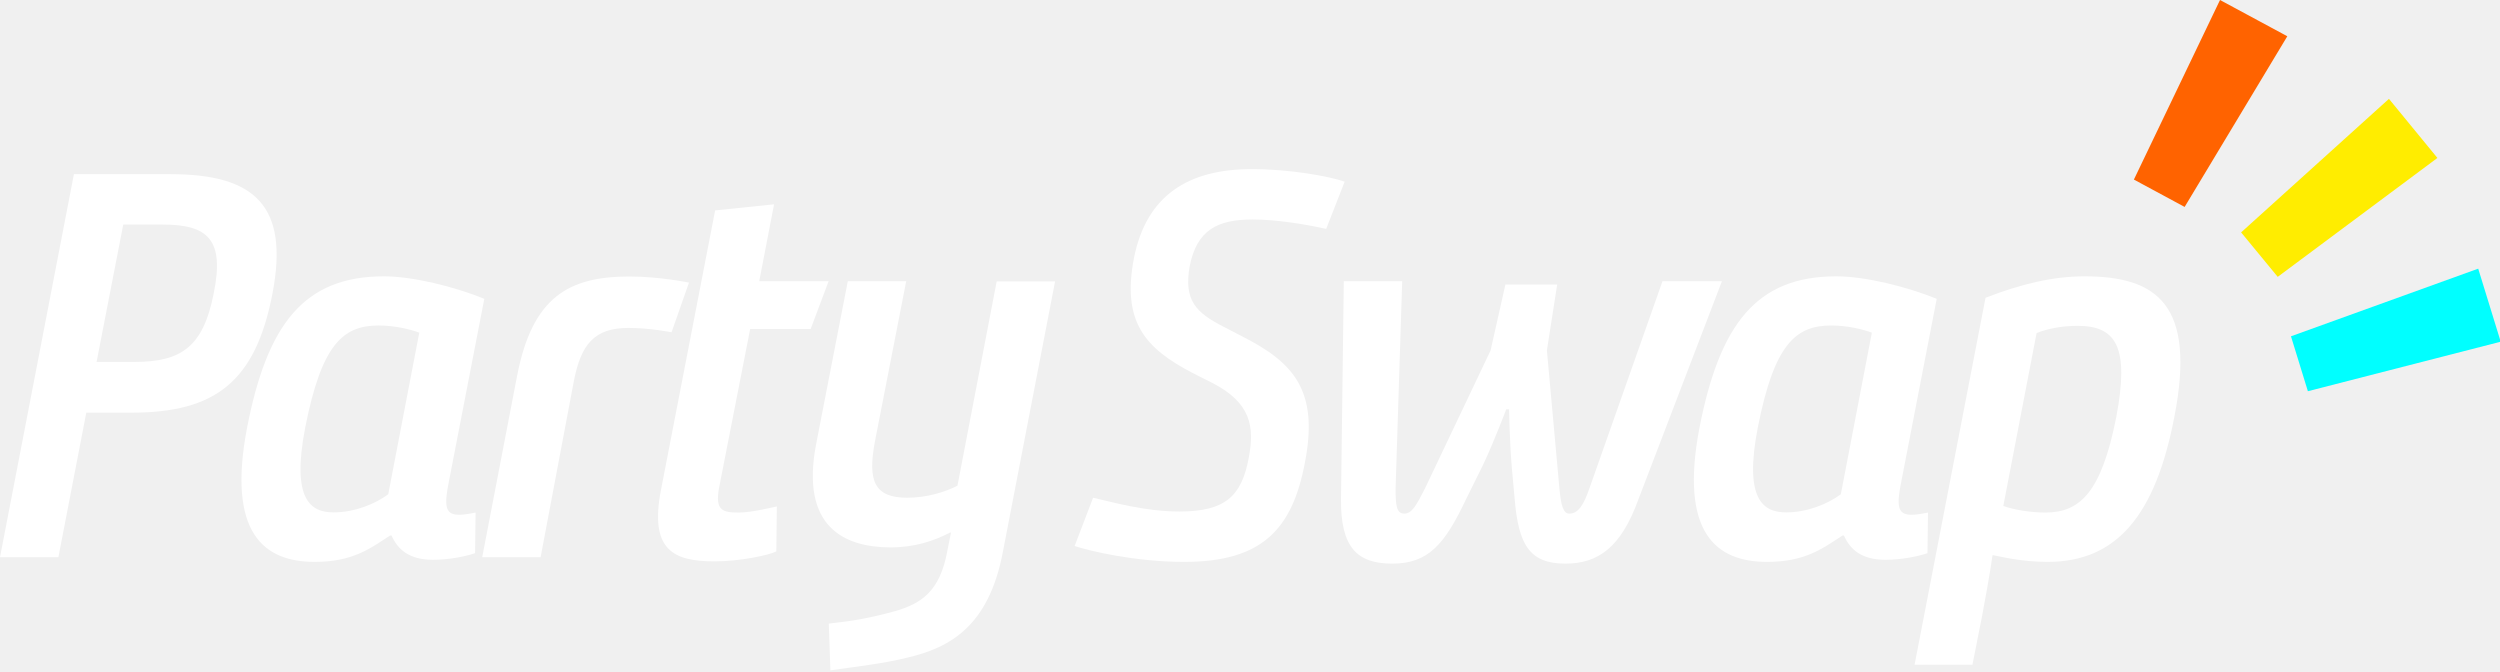
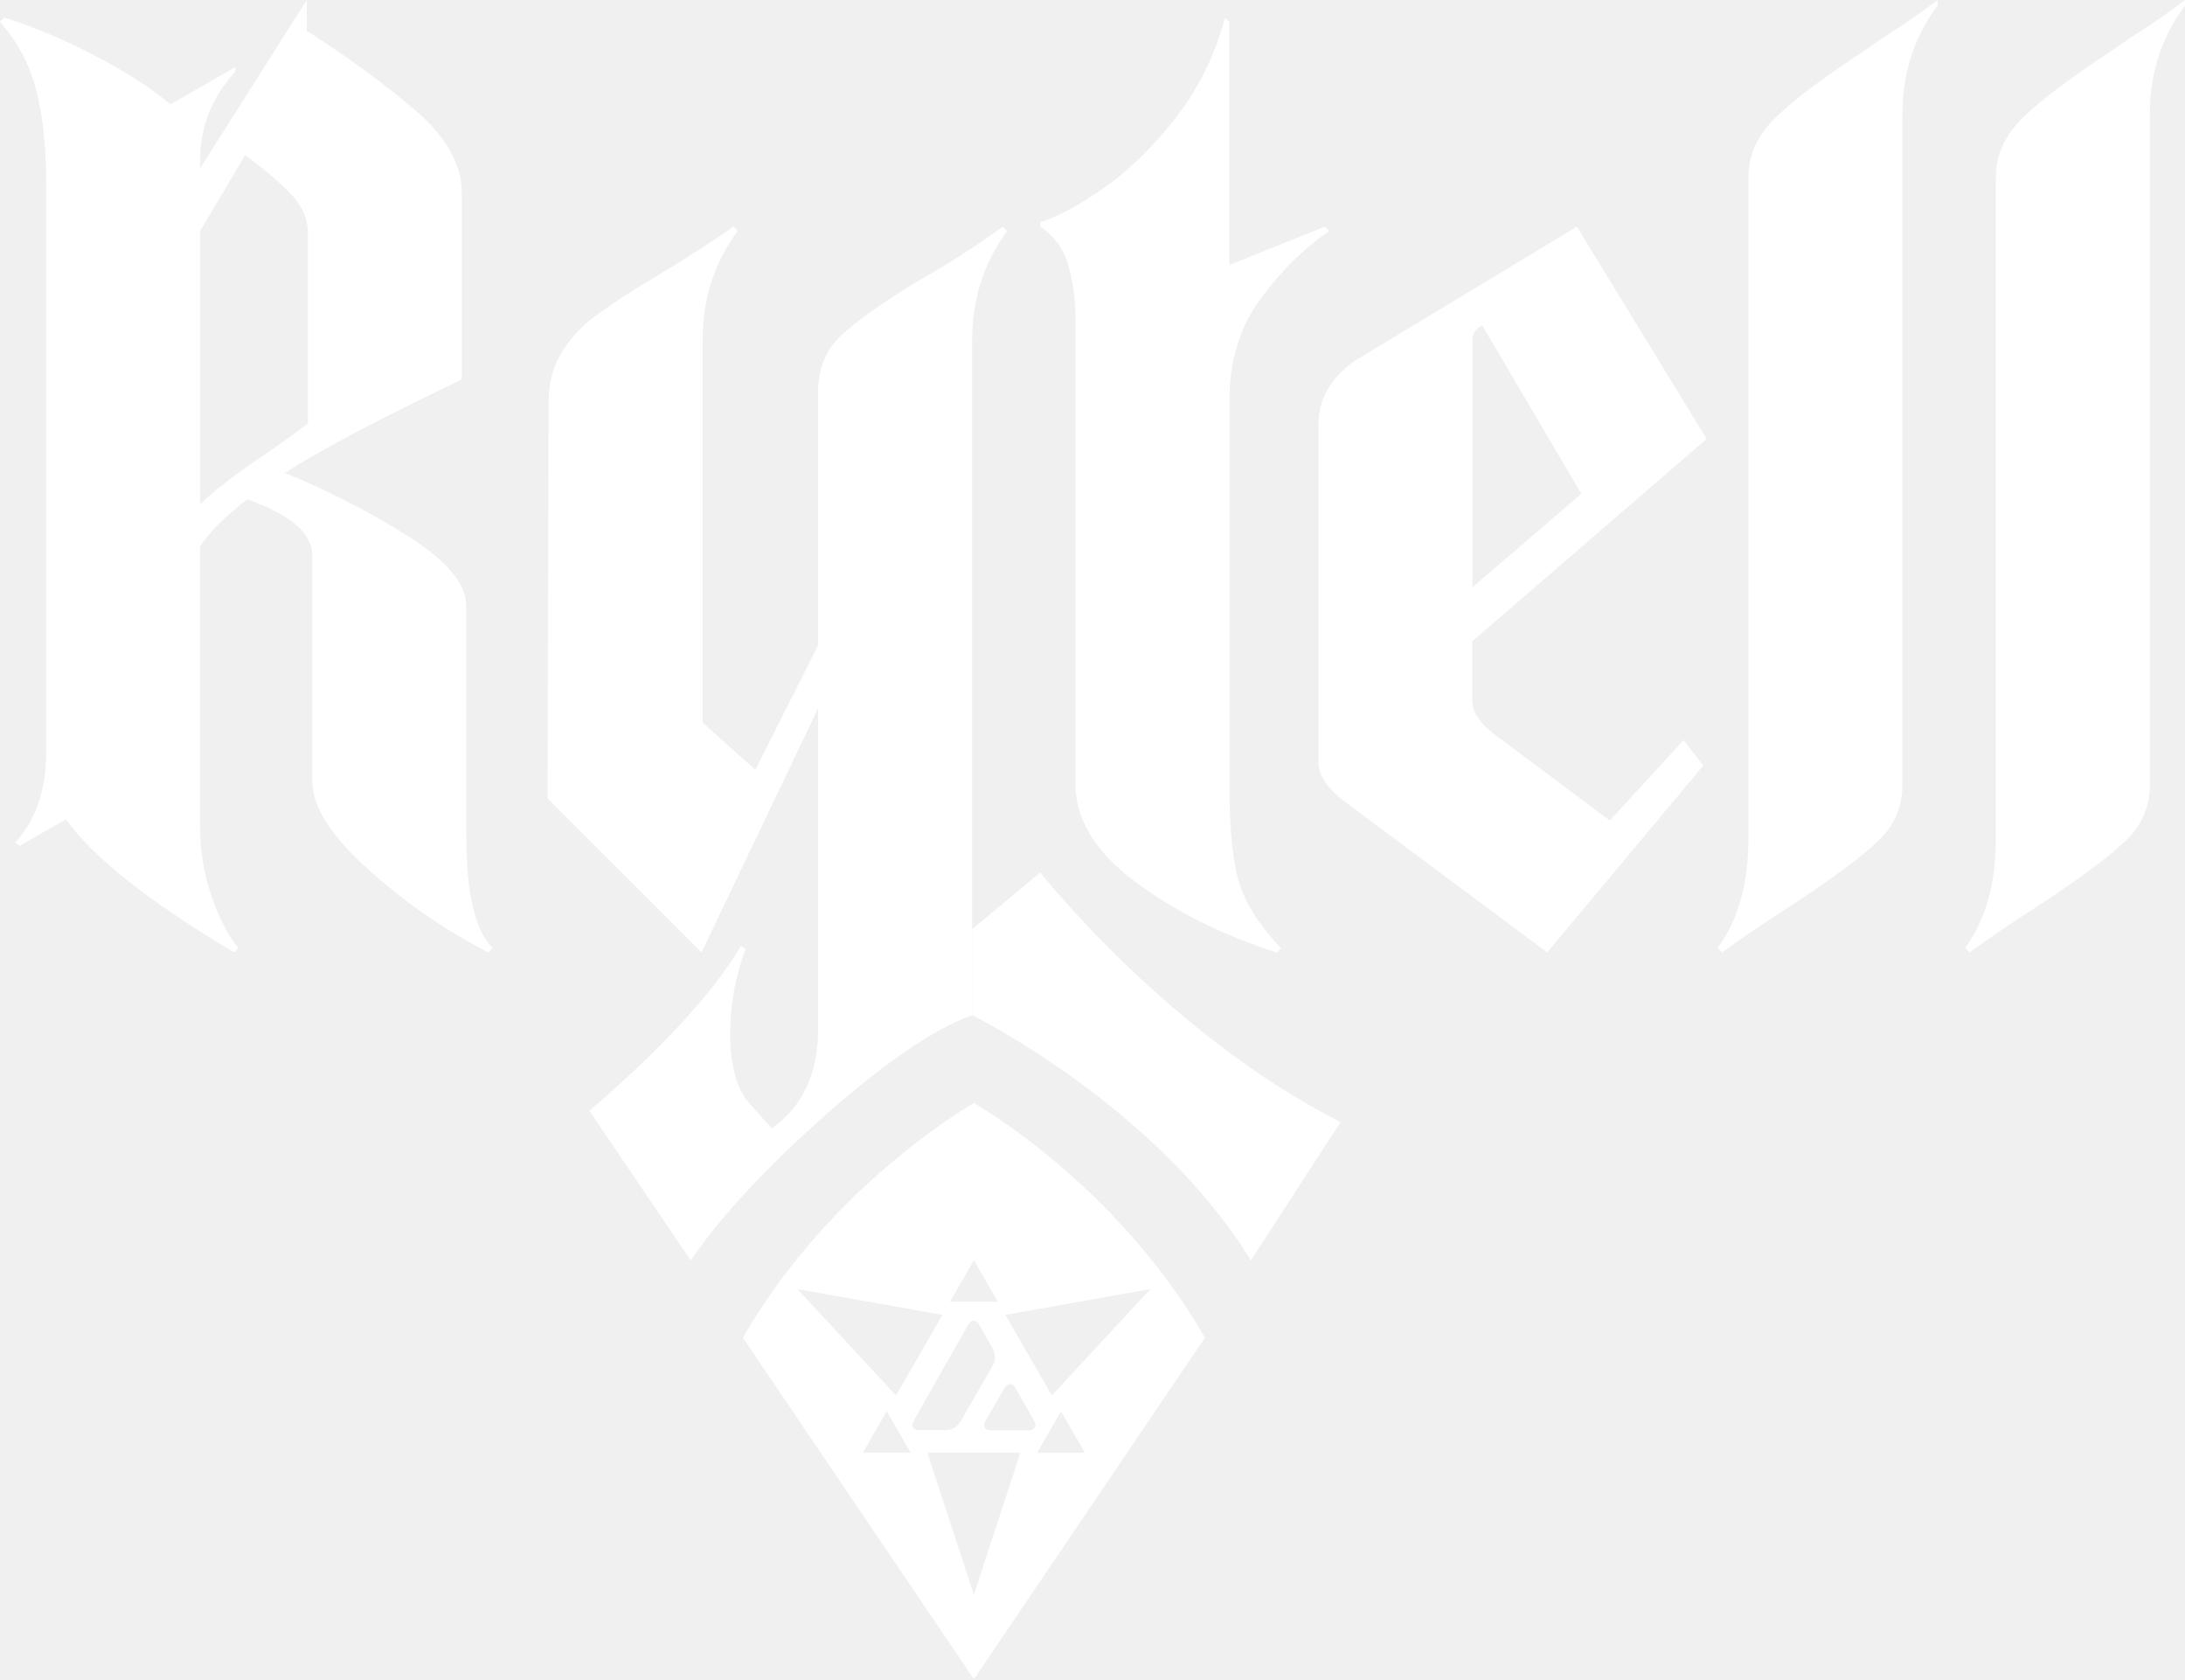
- <svg xmlns="http://www.w3.org/2000/svg" width="1434" height="385" xml:space="preserve" version="1.1">
-   <g>
-     <g id="svg_12">
-       <path id="svg_13" fill="#FFFFFF" d="m627,285.5c10,2.2 29.1,7.9 49.5,7.9c26,0 35.7,-8.5 39.8,-30.9c3.4,-17.6 1.3,-31.5 -21,-42.9l-11.3,-5.7c-27.2,-14.2 -40.7,-29.3 -33.5,-66.2c7.2,-35.6 31,-50.7 67.6,-50.7c21.6,0 44.4,4.1 53.2,7.2l-10.6,27.1c-12.5,-2.8 -28.8,-5.4 -42.3,-5.4c-20,0 -31.9,6 -36,26.8c-3.4,19.5 3.4,26.5 19.4,34.7l11,5.7c29.1,14.8 43.8,30.9 35.7,72.2c-7.2,38.4 -24.7,57 -69.2,57c-28.2,0 -54.5,-6.3 -62.9,-9.1l10.6,-27.7z" class="st0" />
-       <path id="svg_14" fill="#FFFFFF" d="m864,234.7c0,0 -6.6,17.6 -13.1,31.5l-10,20.2c-12.2,25.8 -21.6,36.9 -42.3,36.9c-20,0 -29.7,-9.1 -29.4,-37.2l1.6,-124.8l33.5,0l-3.8,119.1c0,9.8 0.6,14.2 5,14.2c4.4,0 6.9,-4.7 11.9,-14.5l37.6,-79.1l8.5,-37.8l29.7,0l-5.9,37.8l7.2,79.4c0.9,9.5 2.2,14.2 5.6,14.2c5,0 8.1,-4.4 11.6,-14.5l41.9,-118.8l34.1,0l-47.9,125.1c-10,27.7 -23.2,36.9 -41.9,36.9c-20.7,0 -26.9,-11 -29.1,-37.2l-1.6,-17.6c-1.3,-15.1 -1.6,-33.7 -1.6,-33.7l-1.6,0l0,-0.1z" class="st0" />
-       <path id="svg_15" fill="#FFFFFF" d="m1053.3,158.5c16.6,0 40.7,6 57.6,12.9l-20.7,106.8c-3.1,16.4 -0.6,19.2 15.7,15.8l-0.3,23.3c-5.6,1.9 -15,3.8 -24.1,3.8c-13.8,0 -20.3,-6 -23.8,-13.9l-0.9,0c-11.6,7.6 -21.6,15.1 -43.2,15.1c-28.8,0 -50.4,-16.1 -38.8,-76.9c11.6,-59.2 32.5,-86.9 78.5,-86.9zm-45,86.6c-8.1,41.6 3.1,48.8 16.3,48.8c12.2,0 24.1,-5 31.3,-10.4l17.8,-92.7c-5.3,-1.9 -13.8,-4.1 -23.5,-4.1c-20.3,0.1 -32.5,10.8 -41.9,58.4z" class="st0" />
-       <path id="svg_16" fill="#FFFFFF" d="m1174.5,322.3c-16,0 -28.8,-3.5 -31,-3.8l-0.6,0c0,0 -1.3,10.1 -5.9,34.4l-5.6,28.4l-33.2,0l40.7,-210.5c20.3,-7.9 38.8,-12.3 56.7,-12.3c41.6,0 64.2,16.1 51.6,80.7c-10.7,55.7 -32.6,83.1 -72.7,83.1zm-25.4,-32.1c5.9,2.2 15.7,3.8 24.1,3.8c20,0 32.2,-11.7 40.7,-54.8c7.5,-39.7 0.3,-52.3 -22.2,-52.3c-9.1,0 -16.9,1.6 -23.5,4.1l-19.1,99.2z" class="st0" />
+ <svg xmlns="http://www.w3.org/2000/svg" viewBox="0 0 941.8 723.72">
+   <defs>
+     <style>.cls-1{fill:#fff;}</style>
+   </defs>
+   <g id="Layer_2" data-name="Layer 2">
+     <g id="Layer_1-2" data-name="Layer 1">
+       <path class="cls-1" d="M28.44,353.12,8.53,364.5l-1.89-1.43q13.26-14.69,13.27-38.86v-245q0-23.7-4.27-40.29A69.77,69.77,0,0,0,0,9.48l1.9-1.9A236.88,236.88,0,0,1,39.81,23.46Q60.68,34.13,73.47,45l28-16.12v1.9Q86.26,47.4,86.27,69.2v3.32L132.24,0V13.27q28,18,47.4,34.84t19.43,35.31v80.11q-51.66,24.65-76.31,40.28a337.63,337.63,0,0,1,53.09,27.26Q201,247,201,261.17v99.06q0,37.45,11.38,48.35l-1.9,1.89A241.54,241.54,0,0,1,159,374.92q-24.42-21.8-24.41-38.39V239.36q0-14.22-28-24.17-14.7,11.37-20.38,20.38V355a93.62,93.62,0,0,0,5.21,32q5.2,14.46,11.38,21.57l-1.9,1.89Q46,377.77,28.44,353.12ZM118.5,192.91q13.26-9.47,14.22-10.43v-82q0-9-6.88-16.36T105.7,66.83L86.27,99.54v118Q92.9,210,118.5,192.91Z" />
+       <path class="cls-1" d="M254.05,478.73q46.93-40.29,65.41-71.1l1.9,1.42a102.16,102.16,0,0,0-6.64,36.5q0,21.33,9,30.81l9,9.95q19.92-14.22,19.91-42.66V305.25L302.4,410.47,236,344.11l.48-170.63q0-12.31,5.45-21.33a55.54,55.54,0,0,1,14.22-15.64,297.56,297.56,0,0,1,25.35-16.59q21.33-12.8,34.61-22.28l1.89,1.9q-15.18,20.38-15.17,47.4V311.41l22.76,20.38,27-53.56v-109q0-15.17,9.72-24.41t32.94-23.46a374.63,374.63,0,0,0,37-23.7l1.9,1.9Q419,119.92,419,146.94V437.49q-24.64,9-63,42.9t-58.3,62.8Z" />
+       <path class="cls-1" d="M489.15,379.9q-25.59-19.2-25.6-41.95V138.4a85.74,85.74,0,0,0-3.08-24.17,29.82,29.82,0,0,0-12.08-16.59V95.75q10.89-3.31,27-14.46t31.05-30.1A120.1,120.1,0,0,0,528,7.58l1.89,1.9V114.23l41.24-16.59,1.9,1.9q-16.12,10.9-29.63,29.15T529.91,173V338q0,29.87,4.51,43.37t17.77,27.26l-1.9,1.89Q514.74,399.1,489.15,379.9Z" />
+       <path class="cls-1" d="M579.68,345.54q-11.37-8.54-11.37-17.07V183a29.32,29.32,0,0,1,5-16.83,39.82,39.82,0,0,1,13-12.08l93.37-56.41,55.93,91.48-101,87.21v25.6q0,7.59,10.42,15.17l48.82,36.49L725.67,319l8.53,10.9-67.3,80.58ZM681.59,212.82,638.93,140.3a6.72,6.72,0,0,0-4.26,6.64V253.11Z" />
+       <path class="cls-1" d="M740.36,408.58q13.26-18,13.27-47.4V76.31q0-14.22,11.62-25.59t39.1-29.39q5.21-3.79,13-8.77T835.16,0V2.37Q820,22.76,820,49.3V338.43a32,32,0,0,1-10.19,23.7q-10.2,9.94-35.31,26.54-19.9,12.79-32.23,21.8Z" />
+       <path class="cls-1" d="M847,408.58q13.28-18,13.28-47.4V76.31q0-14.22,11.61-25.59T911,21.33q5.22-3.79,13-8.77T941.8,0V2.37Q926.62,22.76,926.63,49.3V338.43a32,32,0,0,1-10.19,23.7q-10.2,9.94-35.31,26.54-19.9,12.79-32.23,21.8Z" />
+       <path class="cls-1" d="M419,437.49s79.41,39.24,120.17,105.7l38.65-59.59C503.15,445.7,448.39,376,448.39,376L419,400.5Z" />
+       <path class="cls-1" d="M419.79,475.41s-61.1,34.36-99.6,101.09l99.6,147.22L519.38,576.5C480.88,509.77,419.79,475.41,419.79,475.41Zm76.06,80.15-42.46,45.86-20.05-34.73Zm-76.06-12.42h0L430.09,561H409.48Zm-13.55,23.55-20.05,34.73-42.47-45.86ZM371.9,626.08l10.31-17.86,10.31,17.86Zm22.87-9.85a2.12,2.12,0,0,1-1.46-2.62,4.42,4.42,0,0,1,.54-1.31l8.49-15,11.85-20.85,3.15-5.56a4.29,4.29,0,0,1,.94-1.18,2.2,2.2,0,0,1,1.51-.55,2.25,2.25,0,0,1,1.41.63,4,4,0,0,1,.85,1.11c1.95,3.53,4,7,5.95,10.54a6.67,6.67,0,0,1,.8,2.77,7.36,7.36,0,0,1-.67,3.92c-.27.55-.6,1.07-.9,1.6q-3.72,6.45-7.44,12.88c-2,3.39-3.9,6.77-5.86,10.14a7.18,7.18,0,0,1-5.56,3.61,4.49,4.49,0,0,1-.64,0H396A3.69,3.69,0,0,1,394.77,616.23Zm25,71.08-20.05-61.23h40.1ZM445,616.13a3.6,3.6,0,0,1-1.48.3c-2.76,0-5.52,0-8.28,0h0c-2.68,0-5.36,0-8,0a4.57,4.57,0,0,1-1.17-.13,2.18,2.18,0,0,1-1.72-2.86,4.2,4.2,0,0,1,.46-1.09l6.31-10.89,1.87-3.21a4.29,4.29,0,0,1,.84-1.09,2.13,2.13,0,0,1,3.05,0,4.5,4.5,0,0,1,.88,1.16l2.76,4.84q2.58,4.53,5.17,9.06a4.73,4.73,0,0,1,.61,1.59A2.09,2.09,0,0,1,445,616.13Zm2,10,10.31-17.86,10.31,17.86Z" />
    </g>
-     <g id="svg_17">
-       <path id="svg_18" fill="#FFFFFF" d="m42.4,99.9l55.4,0c48.2,0 68.2,18 58.5,68.4c-9.7,50.7 -32.9,68.4 -80.8,68.4l-26,0l-16,82.9l-33.5,0l42.4,-219.7zm34.8,107.7c26.6,0 39.4,-8.5 45.4,-39.4c6.3,-30.9 -3.4,-39.4 -29.4,-39.4l-22.5,0l-15.3,78.8l21.8,0z" class="st0" />
-       <path id="svg_19" fill="#FFFFFF" d="m220.2,158.5c16.6,0 40.7,6 57.6,12.9l-20.7,106.8c-3.1,16.4 -0.6,19.2 15.7,15.8l-0.3,23.3c-5.6,1.9 -15,3.8 -24.1,3.8c-13.8,0 -20.3,-6 -23.8,-13.9l-0.9,0c-11.6,7.6 -21.6,15.1 -43.2,15.1c-28.8,0 -50.4,-16.1 -38.8,-76.9c11.5,-59.2 32.5,-86.9 78.5,-86.9zm-45.1,86.6c-8.1,41.6 3.1,48.8 16.3,48.8c12.2,0 24.1,-5 31.3,-10.4l17.8,-92.7c-5.3,-1.9 -13.8,-4.1 -23.5,-4.1c-20.3,0.1 -32.5,10.8 -41.9,58.4z" class="st0" />
-       <path id="svg_20" fill="#FFFFFF" d="m385.2,190.6c0,0 -12.2,-2.5 -24.7,-2.5c-19.7,0 -27.2,9.5 -31.3,30.3l-19.1,101.2l-33.5,0l20,-104c8.8,-45.4 29.7,-57 64.5,-57c17.2,0 34.1,3.5 34.1,3.5l-10,28.5z" class="st0" />
-       <path id="svg_21" fill="#FFFFFF" d="m410.2,120.7l33.8,-3.5l-8.5,44.1l39.8,0l-10.3,27.4l-34.7,0l-17.9,91.4c-2.2,12.6 1.9,13.9 11.3,13.9c7.8,0 20,-3.2 21.9,-3.5l-0.3,25.8c-4.4,2.2 -21,5.7 -35.4,5.7c-23.5,0 -37.6,-6.3 -30.7,-41.3l31,-160z" class="st0" />
-       <path id="svg_22" fill="#FFFFFF" d="m468.1,254.9l18.2,-93.6l33.5,0l-17.9,91.7c-4.4,23 -0.3,32.5 18.5,32.5c11,0 21.6,-3.2 28.8,-6.9l22.5,-117.2l33.5,0l-30,155.4c-8.1,42.5 -30.4,54.8 -55.1,60.5c-12.8,3.2 -28.2,5 -43.8,7.2l-0.9,-26.8c14.7,-1.6 23.5,-3.2 38.2,-7.2c15,-4.4 25.4,-11.3 29.7,-34l2.2,-11l-0.6,0c-9.1,4.7 -20,8.5 -34.4,8.5c-26.4,-0.2 -51.4,-11.8 -42.4,-59.1z" class="st0" />
-     </g>
-     <polygon id="svg_23" fill="#FFED00" points="1306.5,158.8 1285.5,133.3 1370.3,56.7 1398.1,90.6 " class="st1" />
-     <polygon id="svg_24" fill="#FF6300" points="1253.1,118.7 1224,103 1273.4,0 1312,20.8 " class="st2" />
-     <polygon id="svg_25" fill="#00FFFF" points="1314.1,192.9 1323.8,224.4 1434.4,196 1421.5,154.1 " class="st3" />
  </g>
</svg>
